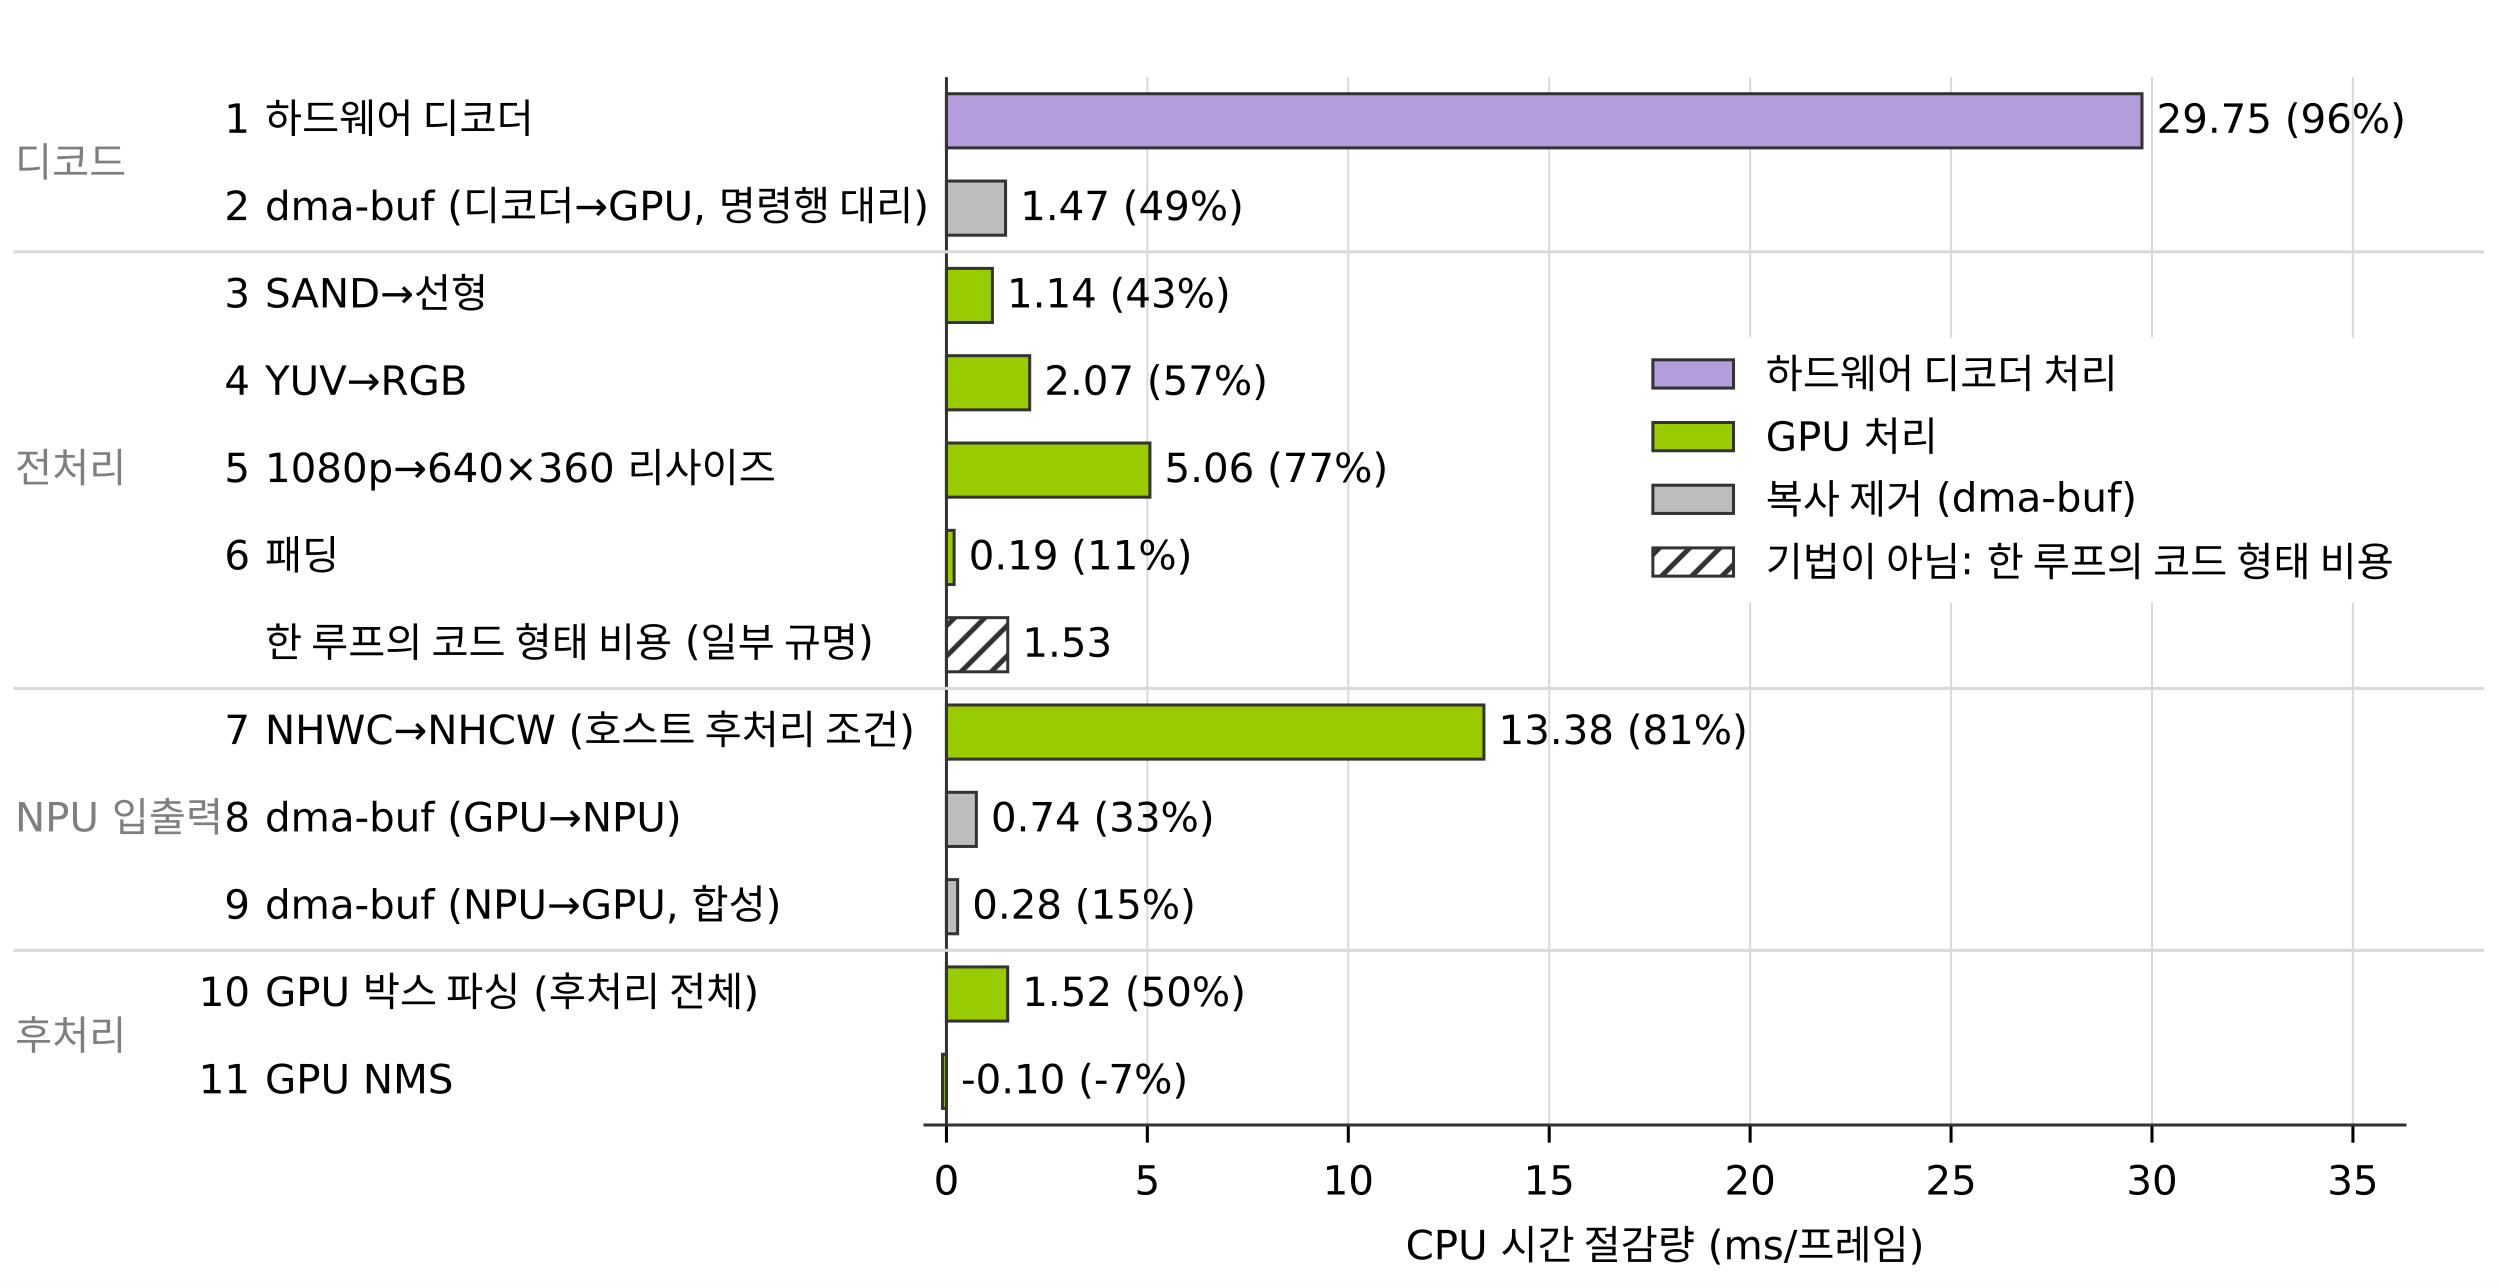
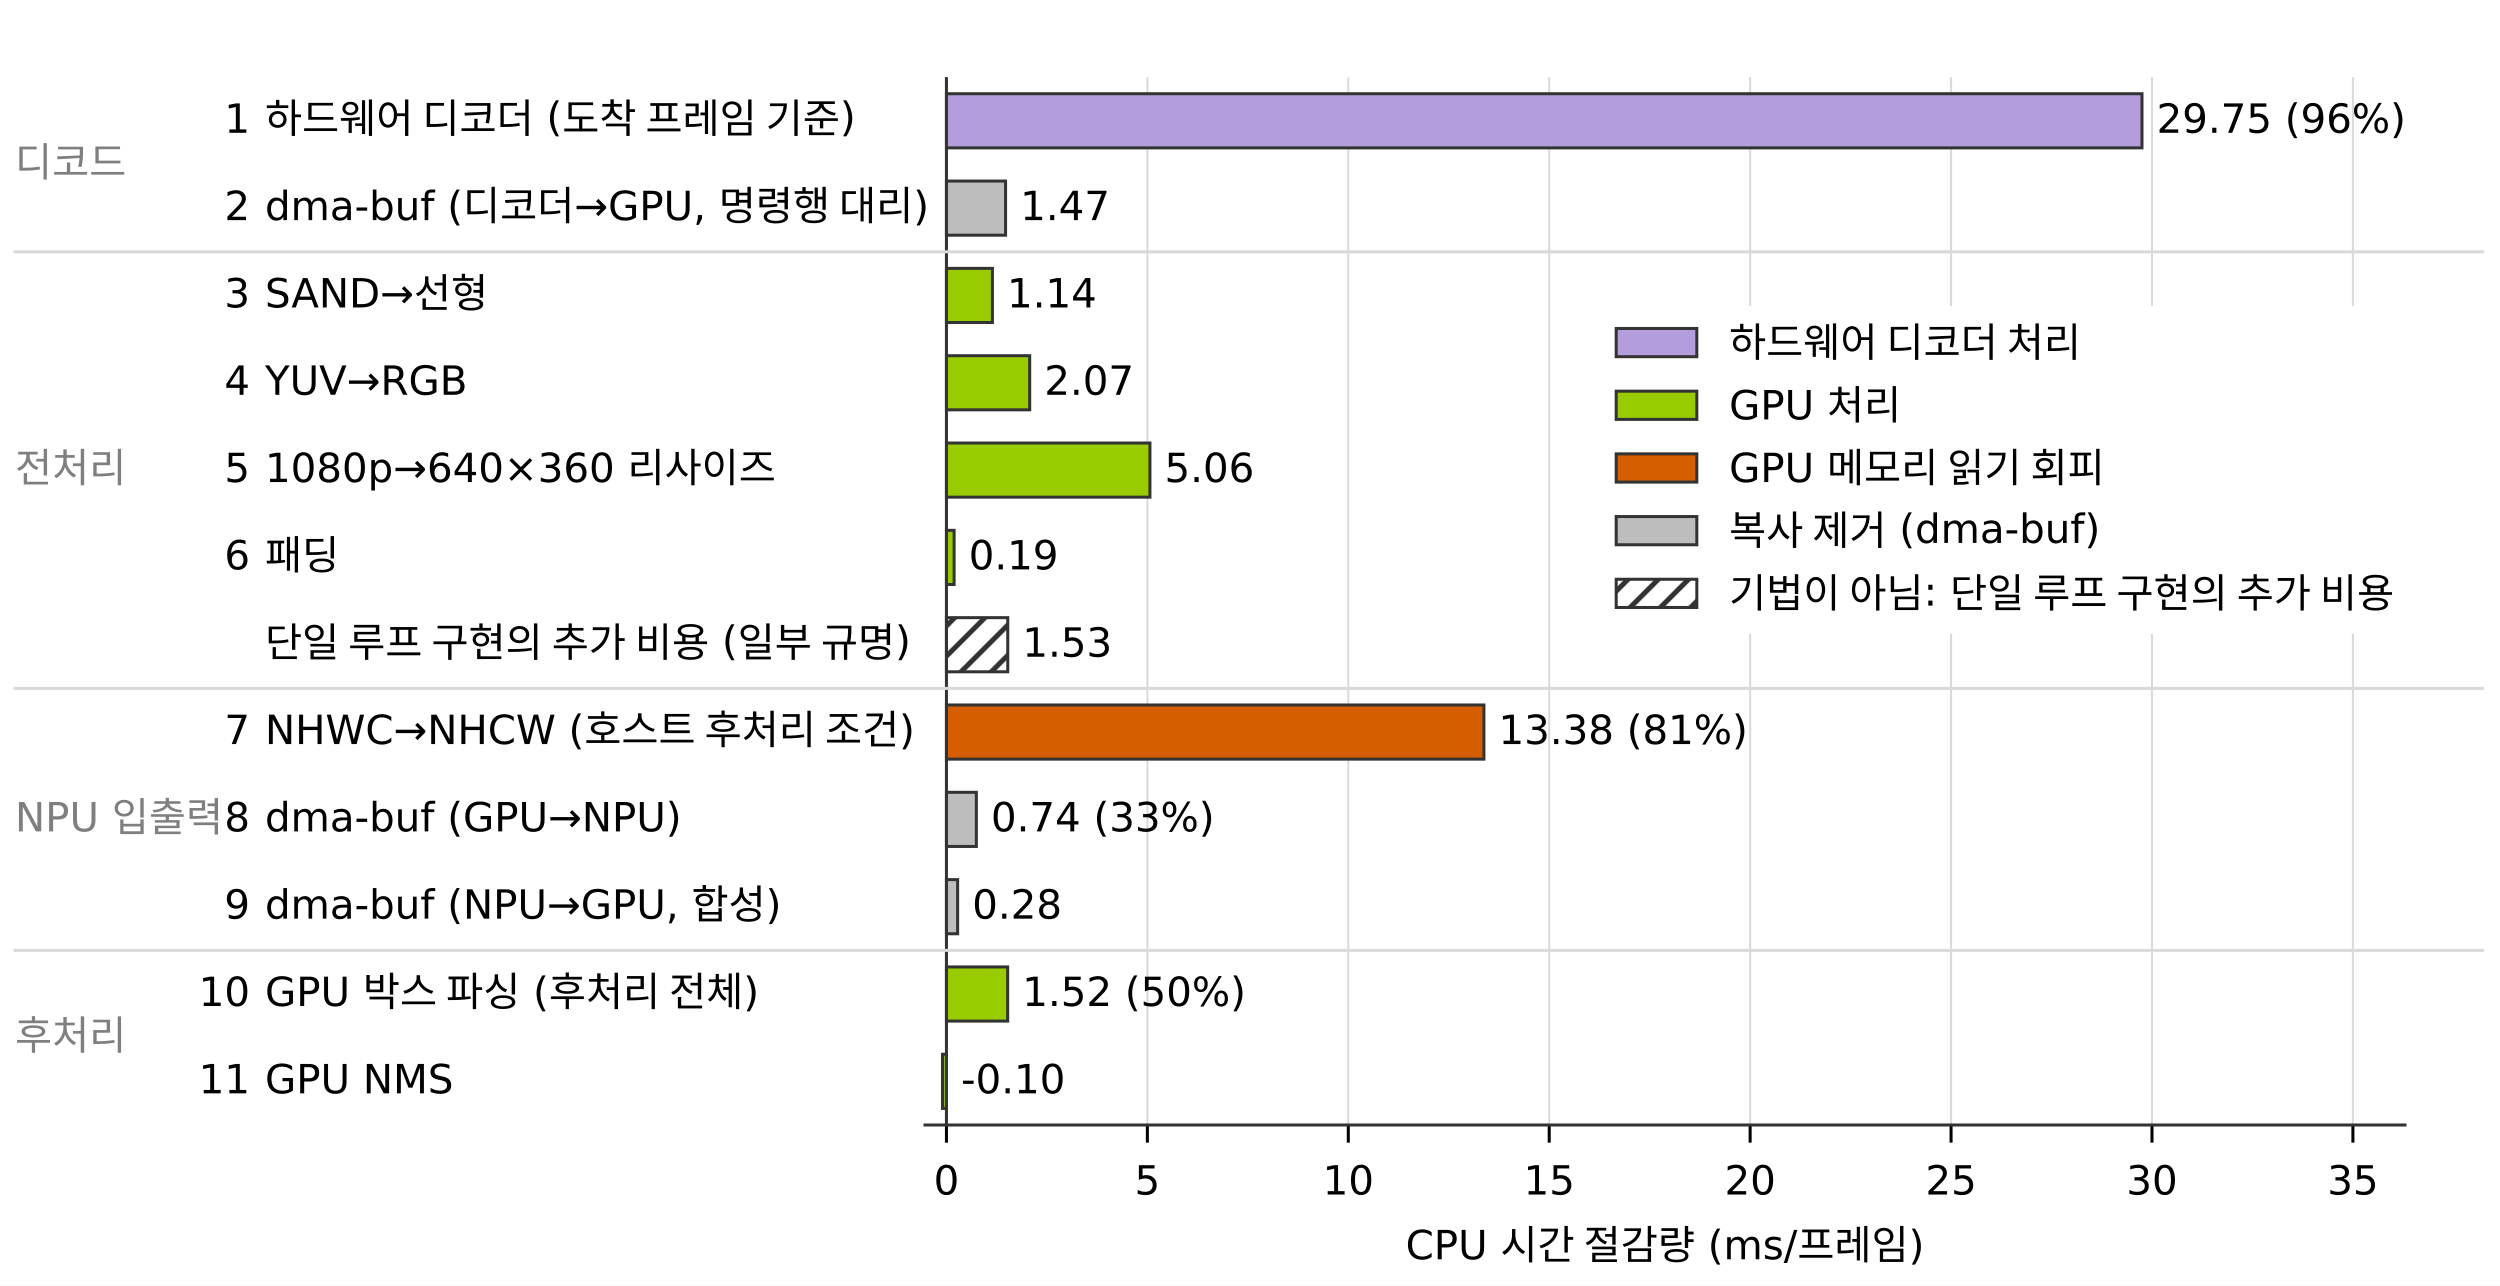
<svg xmlns="http://www.w3.org/2000/svg" xmlns:xlink="http://www.w3.org/1999/xlink" width="496.063pt" height="255.118pt" viewBox="0 0 496.063 255.118" version="1.1">
  <defs>
    <style type="text/css">*{stroke-linejoin: round; stroke-linecap: butt}</style>
  </defs>
  <g id="figure_1">
    <g id="patch_1">
      <path d="M 0 255.118  L 496.063 255.118  L 496.063 0  L 0 0  z " style="fill: #ffffff" />
    </g>
    <g id="axes_1">
      <g id="patch_2">
        <path d="M 183.543 223.228  L 477.213 223.228  L 477.213 15.307  L 183.543 15.307  z " style="fill: #ffffff" />
      </g>
      <g id="matplotlib.axis_1">
        <g id="xtick_1">
          <g id="line2d_1">
            <path d="M 187.798 223.228  L 187.798 15.307  " clip-path="url(#c0caeaf799e)" style="fill: none; stroke: #d9d9d9; stroke-width: 0.4; stroke-linecap: square" />
          </g>
          <g id="line2d_2">
            <defs>
              <path id="mfd4e453d5d" d="M 0 0  L 0 3.5  " style="stroke: #000000; stroke-width: 0.6" />
            </defs>
            <g>
              <use xlink:href="#mfd4e453d5d" x="187.798" y="223.228" style="stroke: #000000; stroke-width: 0.6" />
            </g>
          </g>
          <g id="text_1">
            <text style="font-size: 8px; font-family: 'NanumSquare', 'UnDotum', 'DejaVu Sans'; text-anchor: middle" x="187.798" y="237.028" transform="rotate(-0 187.7977 237.0283)">0</text>
          </g>
        </g>
        <g id="xtick_2">
          <g id="line2d_3">
            <path d="M 227.666 223.228  L 227.666 15.307  " clip-path="url(#c0caeaf799e)" style="fill: none; stroke: #d9d9d9; stroke-width: 0.4; stroke-linecap: square" />
          </g>
          <g id="line2d_4">
            <g>
              <use xlink:href="#mfd4e453d5d" x="227.666" y="223.228" style="stroke: #000000; stroke-width: 0.6" />
            </g>
          </g>
          <g id="text_2">
            <text style="font-size: 8px; font-family: 'NanumSquare', 'UnDotum', 'DejaVu Sans'; text-anchor: middle" x="227.666" y="237.028" transform="rotate(-0 227.6662 237.0283)">5</text>
          </g>
        </g>
        <g id="xtick_3">
          <g id="line2d_5">
            <path d="M 267.535 223.228  L 267.535 15.307  " clip-path="url(#c0caeaf799e)" style="fill: none; stroke: #d9d9d9; stroke-width: 0.4; stroke-linecap: square" />
          </g>
          <g id="line2d_6">
            <g>
              <use xlink:href="#mfd4e453d5d" x="267.535" y="223.228" style="stroke: #000000; stroke-width: 0.6" />
            </g>
          </g>
          <g id="text_3">
            <text style="font-size: 8px; font-family: 'NanumSquare', 'UnDotum', 'DejaVu Sans'; text-anchor: middle" x="267.535" y="237.028" transform="rotate(-0 267.5346 237.0283)">10</text>
          </g>
        </g>
        <g id="xtick_4">
          <g id="line2d_7">
            <path d="M 307.403 223.228  L 307.403 15.307  " clip-path="url(#c0caeaf799e)" style="fill: none; stroke: #d9d9d9; stroke-width: 0.4; stroke-linecap: square" />
          </g>
          <g id="line2d_8">
            <g>
              <use xlink:href="#mfd4e453d5d" x="307.403" y="223.228" style="stroke: #000000; stroke-width: 0.6" />
            </g>
          </g>
          <g id="text_4">
            <text style="font-size: 8px; font-family: 'NanumSquare', 'UnDotum', 'DejaVu Sans'; text-anchor: middle" x="307.403" y="237.028" transform="rotate(-0 307.4031 237.0283)">15</text>
          </g>
        </g>
        <g id="xtick_5">
          <g id="line2d_9">
            <path d="M 347.272 223.228  L 347.272 15.307  " clip-path="url(#c0caeaf799e)" style="fill: none; stroke: #d9d9d9; stroke-width: 0.4; stroke-linecap: square" />
          </g>
          <g id="line2d_10">
            <g>
              <use xlink:href="#mfd4e453d5d" x="347.272" y="223.228" style="stroke: #000000; stroke-width: 0.6" />
            </g>
          </g>
          <g id="text_5">
            <text style="font-size: 8px; font-family: 'NanumSquare', 'UnDotum', 'DejaVu Sans'; text-anchor: middle" x="347.272" y="237.028" transform="rotate(-0 347.2716 237.0283)">20</text>
          </g>
        </g>
        <g id="xtick_6">
          <g id="line2d_11">
            <path d="M 387.14 223.228  L 387.14 15.307  " clip-path="url(#c0caeaf799e)" style="fill: none; stroke: #d9d9d9; stroke-width: 0.4; stroke-linecap: square" />
          </g>
          <g id="line2d_12">
            <g>
              <use xlink:href="#mfd4e453d5d" x="387.14" y="223.228" style="stroke: #000000; stroke-width: 0.6" />
            </g>
          </g>
          <g id="text_6">
            <text style="font-size: 8px; font-family: 'NanumSquare', 'UnDotum', 'DejaVu Sans'; text-anchor: middle" x="387.14" y="237.028" transform="rotate(-0 387.14 237.0283)">25</text>
          </g>
        </g>
        <g id="xtick_7">
          <g id="line2d_13">
            <path d="M 427.008 223.228  L 427.008 15.307  " clip-path="url(#c0caeaf799e)" style="fill: none; stroke: #d9d9d9; stroke-width: 0.4; stroke-linecap: square" />
          </g>
          <g id="line2d_14">
            <g>
              <use xlink:href="#mfd4e453d5d" x="427.008" y="223.228" style="stroke: #000000; stroke-width: 0.6" />
            </g>
          </g>
          <g id="text_7">
            <text style="font-size: 8px; font-family: 'NanumSquare', 'UnDotum', 'DejaVu Sans'; text-anchor: middle" x="427.008" y="237.028" transform="rotate(-0 427.0085 237.0283)">30</text>
          </g>
        </g>
        <g id="xtick_8">
          <g id="line2d_15">
            <path d="M 466.877 223.228  L 466.877 15.307  " clip-path="url(#c0caeaf799e)" style="fill: none; stroke: #d9d9d9; stroke-width: 0.4; stroke-linecap: square" />
          </g>
          <g id="line2d_16">
            <g>
              <use xlink:href="#mfd4e453d5d" x="466.877" y="223.228" style="stroke: #000000; stroke-width: 0.6" />
            </g>
          </g>
          <g id="text_8">
            <text style="font-size: 8px; font-family: 'NanumSquare', 'UnDotum', 'DejaVu Sans'; text-anchor: middle" x="466.877" y="237.028" transform="rotate(-0 466.8769 237.0283)">35</text>
          </g>
        </g>
        <g id="text_9">
          <text style="font-size: 8px; font-family: 'NanumSquare', 'UnDotum', 'DejaVu Sans'; text-anchor: middle" x="330.378" y="249.868" transform="rotate(-0 330.378 249.8683)">CPU 시간 절감량 (ms/프레임)</text>
        </g>
      </g>
      <g id="matplotlib.axis_2" />
      <g id="patch_3">
        <path d="M 187.798 18.599  L 425.023 18.599  L 425.023 29.342  L 187.798 29.342  z " clip-path="url(#c0caeaf799e)" style="fill: #b39ddb; stroke: #333333; stroke-width: 0.6; stroke-linejoin: miter" />
      </g>
      <g id="patch_4">
        <path d="M 187.798 35.926  L 199.53 35.926  L 199.53 46.669  L 187.798 46.669  z " clip-path="url(#c0caeaf799e)" style="fill: #bdbdbd; stroke: #333333; stroke-width: 0.6; stroke-linejoin: miter" />
      </g>
      <g id="patch_5">
        <path d="M 187.798 53.253  L 196.92 53.253  L 196.92 63.995  L 187.798 63.995  z " clip-path="url(#c0caeaf799e)" style="fill: #99cc00; stroke: #333333; stroke-width: 0.6; stroke-linejoin: miter" />
      </g>
      <g id="patch_6">
        <path d="M 187.798 70.579  L 204.316 70.579  L 204.316 81.322  L 187.798 81.322  z " clip-path="url(#c0caeaf799e)" style="fill: #99cc00; stroke: #333333; stroke-width: 0.6; stroke-linejoin: miter" />
      </g>
      <g id="patch_7">
        <path d="M 187.798 87.906  L 228.174 87.906  L 228.174 98.649  L 187.798 98.649  z " clip-path="url(#c0caeaf799e)" style="fill: #99cc00; stroke: #333333; stroke-width: 0.6; stroke-linejoin: miter" />
      </g>
      <g id="patch_8">
        <path d="M 187.798 105.233  L 189.319 105.233  L 189.319 115.976  L 187.798 115.976  z " clip-path="url(#c0caeaf799e)" style="fill: #99cc00; stroke: #333333; stroke-width: 0.6; stroke-linejoin: miter" />
      </g>
      <g id="patch_9">
        <path d="M 187.798 122.56  L 199.964 122.56  L 199.964 133.302  L 187.798 133.302  z " clip-path="url(#c0caeaf799e)" style="fill: url(#h2478744ece); stroke: #333333; stroke-width: 0.6; stroke-linejoin: miter" />
      </g>
      <g id="patch_10">
-         <path d="M 187.798 139.887  L 294.446 139.887  L 294.446 150.629  L 187.798 150.629  z " clip-path="url(#c0caeaf799e)" style="fill: #99cc00; stroke: #333333; stroke-width: 0.6; stroke-linejoin: miter" />
+         <path d="M 187.798 139.887  L 294.446 139.887  L 294.446 150.629  L 187.798 150.629  z " clip-path="url(#c0caeaf799e)" style="fill: #d55e00; stroke: #333333; stroke-width: 0.6; stroke-linejoin: miter" />
      </g>
      <g id="patch_11">
        <path d="M 187.798 157.213  L 193.73 157.213  L 193.73 167.956  L 187.798 167.956  z " clip-path="url(#c0caeaf799e)" style="fill: #bdbdbd; stroke: #333333; stroke-width: 0.6; stroke-linejoin: miter" />
      </g>
      <g id="patch_12">
        <path d="M 187.798 174.54  L 190.018 174.54  L 190.018 185.283  L 187.798 185.283  z " clip-path="url(#c0caeaf799e)" style="fill: #bdbdbd; stroke: #333333; stroke-width: 0.6; stroke-linejoin: miter" />
      </g>
      <g id="patch_13">
        <path d="M 187.798 191.867  L 199.95 191.867  L 199.95 202.609  L 187.798 202.609  z " clip-path="url(#c0caeaf799e)" style="fill: #99cc00; stroke: #333333; stroke-width: 0.6; stroke-linejoin: miter" />
      </g>
      <g id="patch_14">
        <path d="M 187.798 209.194  L 187.016 209.194  L 187.016 219.936  L 187.798 219.936  z " clip-path="url(#c0caeaf799e)" style="fill: #99cc00; stroke: #333333; stroke-width: 0.6; stroke-linejoin: miter" />
      </g>
      <g id="patch_15">
        <path d="M 183.543 223.228  L 477.213 223.228  " style="fill: none; stroke: #333333; stroke-width: 0.6; stroke-linejoin: miter; stroke-linecap: square" />
      </g>
      <g id="text_10">
        <text style="font-size: 8px; font-family: 'NanumSquare', 'UnDotum', 'DejaVu Sans'; text-anchor: start" x="427.917" y="26.35" transform="rotate(-0 427.9172 26.35047)">29.75 (96%)</text>
      </g>
      <g id="text_11">
        <text style="font-size: 8px; font-family: 'NanumSquare', 'UnDotum', 'DejaVu Sans'; text-anchor: end" x="49.606" y="26.35" transform="rotate(-0 49.6063 26.35047)">1</text>
      </g>
      <g id="text_12">
-         <text style="font-size: 8px; font-family: 'NanumSquare', 'UnDotum', 'DejaVu Sans'; text-anchor: start" x="52.583" y="26.35" transform="rotate(-0 52.58268 26.35047)">하드웨어 디코더</text>
+         <text style="font-size: 8px; font-family: 'NanumSquare', 'UnDotum', 'DejaVu Sans'; text-anchor: start" x="52.583" y="26.35" transform="rotate(-0 52.58268 26.35047)">하드웨어 디코더 (도착 프레임 기준)</text>
      </g>
      <g id="text_13">
-         <text style="font-size: 8px; font-family: 'NanumSquare', 'UnDotum', 'DejaVu Sans'; text-anchor: start" x="202.424" y="43.677" transform="rotate(-0 202.4241 43.67724)">1.47 (49%)</text>
+         <text style="font-size: 8px; font-family: 'NanumSquare', 'UnDotum', 'DejaVu Sans'; text-anchor: start" x="202.424" y="43.677" transform="rotate(-0 202.4241 43.67724)">1.47</text>
      </g>
      <g id="text_14">
        <text style="font-size: 8px; font-family: 'NanumSquare', 'UnDotum', 'DejaVu Sans'; text-anchor: end" x="49.606" y="43.677" transform="rotate(-0 49.6063 43.67724)">2</text>
      </g>
      <g id="text_15">
        <text style="font-size: 8px; font-family: 'NanumSquare', 'UnDotum', 'DejaVu Sans'; text-anchor: start" x="52.583" y="43.677" transform="rotate(-0 52.58268 43.67724)">dma-buf (디코더→GPU, 명령행 대리)</text>
      </g>
      <g id="text_16">
-         <text style="font-size: 8px; font-family: 'NanumSquare', 'UnDotum', 'DejaVu Sans'; text-anchor: start" x="199.815" y="61.004" transform="rotate(-0 199.8146 61.00402)">1.14 (43%)</text>
+         <text style="font-size: 8px; font-family: 'NanumSquare', 'UnDotum', 'DejaVu Sans'; text-anchor: start" x="199.815" y="61.004" transform="rotate(-0 199.8146 61.00402)">1.14</text>
      </g>
      <g id="text_17">
        <text style="font-size: 8px; font-family: 'NanumSquare', 'UnDotum', 'DejaVu Sans'; text-anchor: end" x="49.606" y="61.004" transform="rotate(-0 49.6063 61.00402)">3</text>
      </g>
      <g id="text_18">
        <text style="font-size: 8px; font-family: 'NanumSquare', 'UnDotum', 'DejaVu Sans'; text-anchor: start" x="52.583" y="61.004" transform="rotate(-0 52.58268 61.00402)">SAND→선형</text>
      </g>
      <g id="text_19">
-         <text style="font-size: 8px; font-family: 'NanumSquare', 'UnDotum', 'DejaVu Sans'; text-anchor: start" x="207.21" y="78.331" transform="rotate(-0 207.2102 78.33079)">2.07 (57%)</text>
+         <text style="font-size: 8px; font-family: 'NanumSquare', 'UnDotum', 'DejaVu Sans'; text-anchor: start" x="207.21" y="78.331" transform="rotate(-0 207.2102 78.33079)">2.07</text>
      </g>
      <g id="text_20">
        <text style="font-size: 8px; font-family: 'NanumSquare', 'UnDotum', 'DejaVu Sans'; text-anchor: end" x="49.606" y="78.331" transform="rotate(-0 49.6063 78.33079)">4</text>
      </g>
      <g id="text_21">
        <text style="font-size: 8px; font-family: 'NanumSquare', 'UnDotum', 'DejaVu Sans'; text-anchor: start" x="52.583" y="78.331" transform="rotate(-0 52.58268 78.33079)">YUV→RGB</text>
      </g>
      <g id="text_22">
-         <text style="font-size: 8px; font-family: 'NanumSquare', 'UnDotum', 'DejaVu Sans'; text-anchor: start" x="231.068" y="95.658" transform="rotate(-0 231.0682 95.65756)">5.06 (77%)</text>
+         <text style="font-size: 8px; font-family: 'NanumSquare', 'UnDotum', 'DejaVu Sans'; text-anchor: start" x="231.068" y="95.658" transform="rotate(-0 231.0682 95.65756)">5.06</text>
      </g>
      <g id="text_23">
        <text style="font-size: 8px; font-family: 'NanumSquare', 'UnDotum', 'DejaVu Sans'; text-anchor: end" x="49.606" y="95.658" transform="rotate(-0 49.6063 95.65756)">5</text>
      </g>
      <g id="text_24">
        <text style="font-size: 8px; font-family: 'NanumSquare', 'UnDotum', 'DejaVu Sans'; text-anchor: start" x="52.583" y="95.658" transform="rotate(-0 52.58268 95.65756)">1080p→640×360 리사이즈</text>
      </g>
      <g id="text_25">
-         <text style="font-size: 8px; font-family: 'NanumSquare', 'UnDotum', 'DejaVu Sans'; text-anchor: start" x="192.213" y="112.984" transform="rotate(-0 192.2132 112.9843)">0.19 (11%)</text>
+         <text style="font-size: 8px; font-family: 'NanumSquare', 'UnDotum', 'DejaVu Sans'; text-anchor: start" x="192.213" y="112.984" transform="rotate(-0 192.2132 112.9843)">0.19</text>
      </g>
      <g id="text_26">
        <text style="font-size: 8px; font-family: 'NanumSquare', 'UnDotum', 'DejaVu Sans'; text-anchor: end" x="49.606" y="112.984" transform="rotate(-0 49.6063 112.9843)">6</text>
      </g>
      <g id="text_27">
        <text style="font-size: 8px; font-family: 'NanumSquare', 'UnDotum', 'DejaVu Sans'; text-anchor: start" x="52.583" y="112.984" transform="rotate(-0 52.58268 112.9843)">패딩</text>
      </g>
      <g id="text_28">
        <text style="font-size: 8px; font-family: 'NanumSquare', 'UnDotum', 'DejaVu Sans'; text-anchor: start" x="202.858" y="130.311" transform="rotate(-0 202.8581 130.3111)">1.53</text>
      </g>
      <g id="text_29">
-         <text style="font-size: 8px; font-family: 'NanumSquare', 'UnDotum', 'DejaVu Sans'; text-anchor: start" x="52.583" y="130.311" transform="rotate(-0 52.58268 130.3111)">한 루프의 코드 형태 비용 (일부 규명)</text>
+         <text style="font-size: 8px; font-family: 'NanumSquare', 'UnDotum', 'DejaVu Sans'; text-anchor: start" x="52.583" y="130.311" transform="rotate(-0 52.58268 130.3111)">단일 루프 구현의 추가 비용 (일부 규명)</text>
      </g>
      <g id="text_30">
        <text style="font-size: 8px; font-family: 'NanumSquare', 'UnDotum', 'DejaVu Sans'; text-anchor: start" x="297.34" y="147.638" transform="rotate(-0 297.34 147.6379)">13.38 (81%)</text>
      </g>
      <g id="text_31">
        <text style="font-size: 8px; font-family: 'NanumSquare', 'UnDotum', 'DejaVu Sans'; text-anchor: end" x="49.606" y="147.638" transform="rotate(-0 49.6063 147.6379)">7</text>
      </g>
      <g id="text_32">
        <text style="font-size: 8px; font-family: 'NanumSquare', 'UnDotum', 'DejaVu Sans'; text-anchor: start" x="52.583" y="147.638" transform="rotate(-0 52.58268 147.6379)">NHWC→NHCW (호스트 후처리 조건)</text>
      </g>
      <g id="text_33">
        <text style="font-size: 8px; font-family: 'NanumSquare', 'UnDotum', 'DejaVu Sans'; text-anchor: start" x="196.624" y="164.965" transform="rotate(-0 196.6243 164.9646)">0.74 (33%)</text>
      </g>
      <g id="text_34">
        <text style="font-size: 8px; font-family: 'NanumSquare', 'UnDotum', 'DejaVu Sans'; text-anchor: end" x="49.606" y="164.965" transform="rotate(-0 49.6063 164.9646)">8</text>
      </g>
      <g id="text_35">
        <text style="font-size: 8px; font-family: 'NanumSquare', 'UnDotum', 'DejaVu Sans'; text-anchor: start" x="52.583" y="164.965" transform="rotate(-0 52.58268 164.9646)">dma-buf (GPU→NPU)</text>
      </g>
      <g id="text_36">
-         <text style="font-size: 8px; font-family: 'NanumSquare', 'UnDotum', 'DejaVu Sans'; text-anchor: start" x="192.912" y="182.291" transform="rotate(-0 192.9117 182.2914)">0.28 (15%)</text>
+         <text style="font-size: 8px; font-family: 'NanumSquare', 'UnDotum', 'DejaVu Sans'; text-anchor: start" x="192.912" y="182.291" transform="rotate(-0 192.9117 182.2914)">0.28</text>
      </g>
      <g id="text_37">
        <text style="font-size: 8px; font-family: 'NanumSquare', 'UnDotum', 'DejaVu Sans'; text-anchor: end" x="49.606" y="182.291" transform="rotate(-0 49.6063 182.2914)">9</text>
      </g>
      <g id="text_38">
        <text style="font-size: 8px; font-family: 'NanumSquare', 'UnDotum', 'DejaVu Sans'; text-anchor: start" x="52.583" y="182.291" transform="rotate(-0 52.58268 182.2914)">dma-buf (NPU→GPU, 합성)</text>
      </g>
      <g id="text_39">
        <text style="font-size: 8px; font-family: 'NanumSquare', 'UnDotum', 'DejaVu Sans'; text-anchor: start" x="202.844" y="199.618" transform="rotate(-0 202.8438 199.6182)">1.52 (50%)</text>
      </g>
      <g id="text_40">
        <text style="font-size: 8px; font-family: 'NanumSquare', 'UnDotum', 'DejaVu Sans'; text-anchor: end" x="49.606" y="199.618" transform="rotate(-0 49.6063 199.6182)">10</text>
      </g>
      <g id="text_41">
        <text style="font-size: 8px; font-family: 'NanumSquare', 'UnDotum', 'DejaVu Sans'; text-anchor: start" x="52.583" y="199.618" transform="rotate(-0 52.58268 199.6182)">GPU 박스 파싱 (후처리 전체)</text>
      </g>
      <g id="text_42">
-         <text style="font-size: 8px; font-family: 'NanumSquare', 'UnDotum', 'DejaVu Sans'; text-anchor: start" x="190.692" y="216.945" transform="rotate(-0 190.6919 216.945)">-0.10 (-7%)</text>
+         <text style="font-size: 8px; font-family: 'NanumSquare', 'UnDotum', 'DejaVu Sans'; text-anchor: start" x="190.692" y="216.945" transform="rotate(-0 190.6919 216.945)">-0.10</text>
      </g>
      <g id="text_43">
        <text style="font-size: 8px; font-family: 'NanumSquare', 'UnDotum', 'DejaVu Sans'; text-anchor: end" x="49.606" y="216.945" transform="rotate(-0 49.6063 216.945)">11</text>
      </g>
      <g id="text_44">
        <text style="font-size: 8px; font-family: 'NanumSquare', 'UnDotum', 'DejaVu Sans'; text-anchor: start" x="52.583" y="216.945" transform="rotate(-0 52.58268 216.945)">GPU NMS</text>
      </g>
      <g id="text_45">
        <text style="font-size: 8px; font-family: 'NanumSquare', 'UnDotum', 'DejaVu Sans'; text-anchor: start; fill: #7f7f7f" x="2.976" y="35.014" transform="rotate(-0 2.976378 35.01386)">디코드</text>
      </g>
      <g id="text_46">
        <text style="font-size: 8px; font-family: 'NanumSquare', 'UnDotum', 'DejaVu Sans'; text-anchor: start; fill: #7f7f7f" x="2.976" y="95.658" transform="rotate(-0 2.976378 95.65756)">전처리</text>
      </g>
      <g id="text_47">
        <text style="font-size: 8px; font-family: 'NanumSquare', 'UnDotum', 'DejaVu Sans'; text-anchor: start; fill: #7f7f7f" x="2.976" y="164.965" transform="rotate(-0 2.976378 164.9646)">NPU 입출력</text>
      </g>
      <g id="text_48">
        <text style="font-size: 8px; font-family: 'NanumSquare', 'UnDotum', 'DejaVu Sans'; text-anchor: start; fill: #7f7f7f" x="2.976" y="208.282" transform="rotate(-0 2.976378 208.2816)">후처리</text>
      </g>
      <g id="line2d_17">
        <path d="M 187.798 223.228  L 187.798 15.307  " clip-path="url(#c0caeaf799e)" style="fill: none; stroke: #333333; stroke-width: 0.6; stroke-linecap: square" />
      </g>
      <g id="legend_1">
        <g id="patch_16">
-           <path d="M 324.773 119.558  L 477.213 119.558  L 477.213 66.998  L 324.773 66.998  z " style="fill: #ffffff" />
+           <path d="M 317.493 125.778  L 477.213 125.778  L 477.213 60.778  L 317.493 60.778  z " style="fill: #ffffff" />
        </g>
        <g id="patch_17">
-           <path d="M 327.973 76.998  L 343.973 76.998  L 343.973 71.398  L 327.973 71.398  z " style="fill: #b39ddb; stroke: #333333; stroke-width: 0.6; stroke-linejoin: miter" />
+           <path d="M 320.693 70.778  L 336.693 70.778  L 336.693 65.178  L 320.693 65.178  z " style="fill: #b39ddb; stroke: #333333; stroke-width: 0.6; stroke-linejoin: miter" />
        </g>
        <g id="text_49">
-           <text style="font-size: 8px; font-family: 'NanumSquare', 'UnDotum', 'DejaVu Sans'; text-anchor: start" x="350.373" y="76.998" transform="rotate(-0 350.3726 76.99756)">하드웨어 디코더 처리</text>
+           <text style="font-size: 8px; font-family: 'NanumSquare', 'UnDotum', 'DejaVu Sans'; text-anchor: start" x="343.093" y="70.778" transform="rotate(-0 343.0926 70.77756)">하드웨어 디코더 처리</text>
        </g>
        <g id="patch_18">
-           <path d="M 327.973 89.438  L 343.973 89.438  L 343.973 83.838  L 327.973 83.838  z " style="fill: #99cc00; stroke: #333333; stroke-width: 0.6; stroke-linejoin: miter" />
+           <path d="M 320.693 83.218  L 336.693 83.218  L 336.693 77.618  L 320.693 77.618  z " style="fill: #99cc00; stroke: #333333; stroke-width: 0.6; stroke-linejoin: miter" />
        </g>
        <g id="text_50">
-           <text style="font-size: 8px; font-family: 'NanumSquare', 'UnDotum', 'DejaVu Sans'; text-anchor: start" x="350.373" y="89.438" transform="rotate(-0 350.3726 89.43756)">GPU 처리</text>
+           <text style="font-size: 8px; font-family: 'NanumSquare', 'UnDotum', 'DejaVu Sans'; text-anchor: start" x="343.093" y="83.218" transform="rotate(-0 343.0926 83.21756)">GPU 처리</text>
        </g>
        <g id="patch_19">
-           <path d="M 327.973 101.878  L 343.973 101.878  L 343.973 96.278  L 327.973 96.278  z " style="fill: #bdbdbd; stroke: #333333; stroke-width: 0.6; stroke-linejoin: miter" />
+           <path d="M 320.693 95.658  L 336.693 95.658  L 336.693 90.058  L 320.693 90.058  z " style="fill: #d55e00; stroke: #333333; stroke-width: 0.6; stroke-linejoin: miter" />
        </g>
        <g id="text_51">
-           <text style="font-size: 8px; font-family: 'NanumSquare', 'UnDotum', 'DejaVu Sans'; text-anchor: start" x="350.373" y="101.878" transform="rotate(-0 350.3726 101.8776)">복사 제거 (dma-buf)</text>
+           <text style="font-size: 8px; font-family: 'NanumSquare', 'UnDotum', 'DejaVu Sans'; text-anchor: start" x="343.093" y="95.658" transform="rotate(-0 343.0926 95.65756)">GPU 메모리 읽기 회피</text>
        </g>
        <g id="patch_20">
-           <path d="M 327.973 114.318  L 343.973 114.318  L 343.973 108.718  L 327.973 108.718  z " style="fill: url(#h2478744ece); stroke: #333333; stroke-width: 0.6; stroke-linejoin: miter" />
+           <path d="M 320.693 108.098  L 336.693 108.098  L 336.693 102.498  L 320.693 102.498  z " style="fill: #bdbdbd; stroke: #333333; stroke-width: 0.6; stroke-linejoin: miter" />
        </g>
        <g id="text_52">
-           <text style="font-size: 8px; font-family: 'NanumSquare', 'UnDotum', 'DejaVu Sans'; text-anchor: start" x="350.373" y="114.318" transform="rotate(-0 350.3726 114.3176)">기법이 아님: 한 루프의 코드 형태 비용</text>
+           <text style="font-size: 8px; font-family: 'NanumSquare', 'UnDotum', 'DejaVu Sans'; text-anchor: start" x="343.093" y="108.098" transform="rotate(-0 343.0926 108.0976)">복사 제거 (dma-buf)</text>
+         </g>
+         <g id="patch_21">
+           <path d="M 320.693 120.538  L 336.693 120.538  L 336.693 114.938  L 320.693 114.938  z " style="fill: url(#h2478744ece); stroke: #333333; stroke-width: 0.6; stroke-linejoin: miter" />
+         </g>
+         <g id="text_53">
+           <text style="font-size: 8px; font-family: 'NanumSquare', 'UnDotum', 'DejaVu Sans'; text-anchor: start" x="343.093" y="120.538" transform="rotate(-0 343.0926 120.5376)">기법이 아님: 단일 루프 구현의 추가 비용</text>
        </g>
      </g>
    </g>
    <g id="line2d_18">
      <path d="M 2.976 49.961  L 492.591 49.961  " style="fill: none; stroke: #d9d9d9; stroke-width: 0.6; stroke-linecap: square" />
    </g>
    <g id="line2d_19">
      <path d="M 2.976 136.594  L 492.591 136.594  " style="fill: none; stroke: #d9d9d9; stroke-width: 0.6; stroke-linecap: square" />
    </g>
    <g id="line2d_20">
      <path d="M 2.976 188.575  L 492.591 188.575  " style="fill: none; stroke: #d9d9d9; stroke-width: 0.6; stroke-linecap: square" />
    </g>
  </g>
  <defs>
    <clipPath id="c0caeaf799e">
      <rect x="183.543" y="15.307" width="293.669" height="207.921" />
    </clipPath>
  </defs>
  <defs>
    <pattern id="h2478744ece" patternUnits="userSpaceOnUse" x="0" y="0" width="72" height="72">
      <rect x="0" y="0" width="73" height="73" fill="#ffffff" />
      <path d="M -36 36  L 36 -36  M -33 39  L 39 -33  M -30 42  L 42 -30  M -27 45  L 45 -27  M -24 48  L 48 -24  M -21 51  L 51 -21  M -18 54  L 54 -18  M -15 57  L 57 -15  M -12 60  L 60 -12  M -9 63  L 63 -9  M -6 66  L 66 -6  M -3 69  L 69 -3  M 0 72  L 72 0  M 3 75  L 75 3  M 6 78  L 78 6  M 9 81  L 81 9  M 12 84  L 84 12  M 15 87  L 87 15  M 18 90  L 90 18  M 21 93  L 93 21  M 24 96  L 96 24  M 27 99  L 99 27  M 30 102  L 102 30  M 33 105  L 105 33  M 36 108  L 108 36  " style="fill: #333333; stroke: #333333; stroke-width: 1.0; stroke-linecap: butt; stroke-linejoin: miter" />
    </pattern>
  </defs>
</svg>
